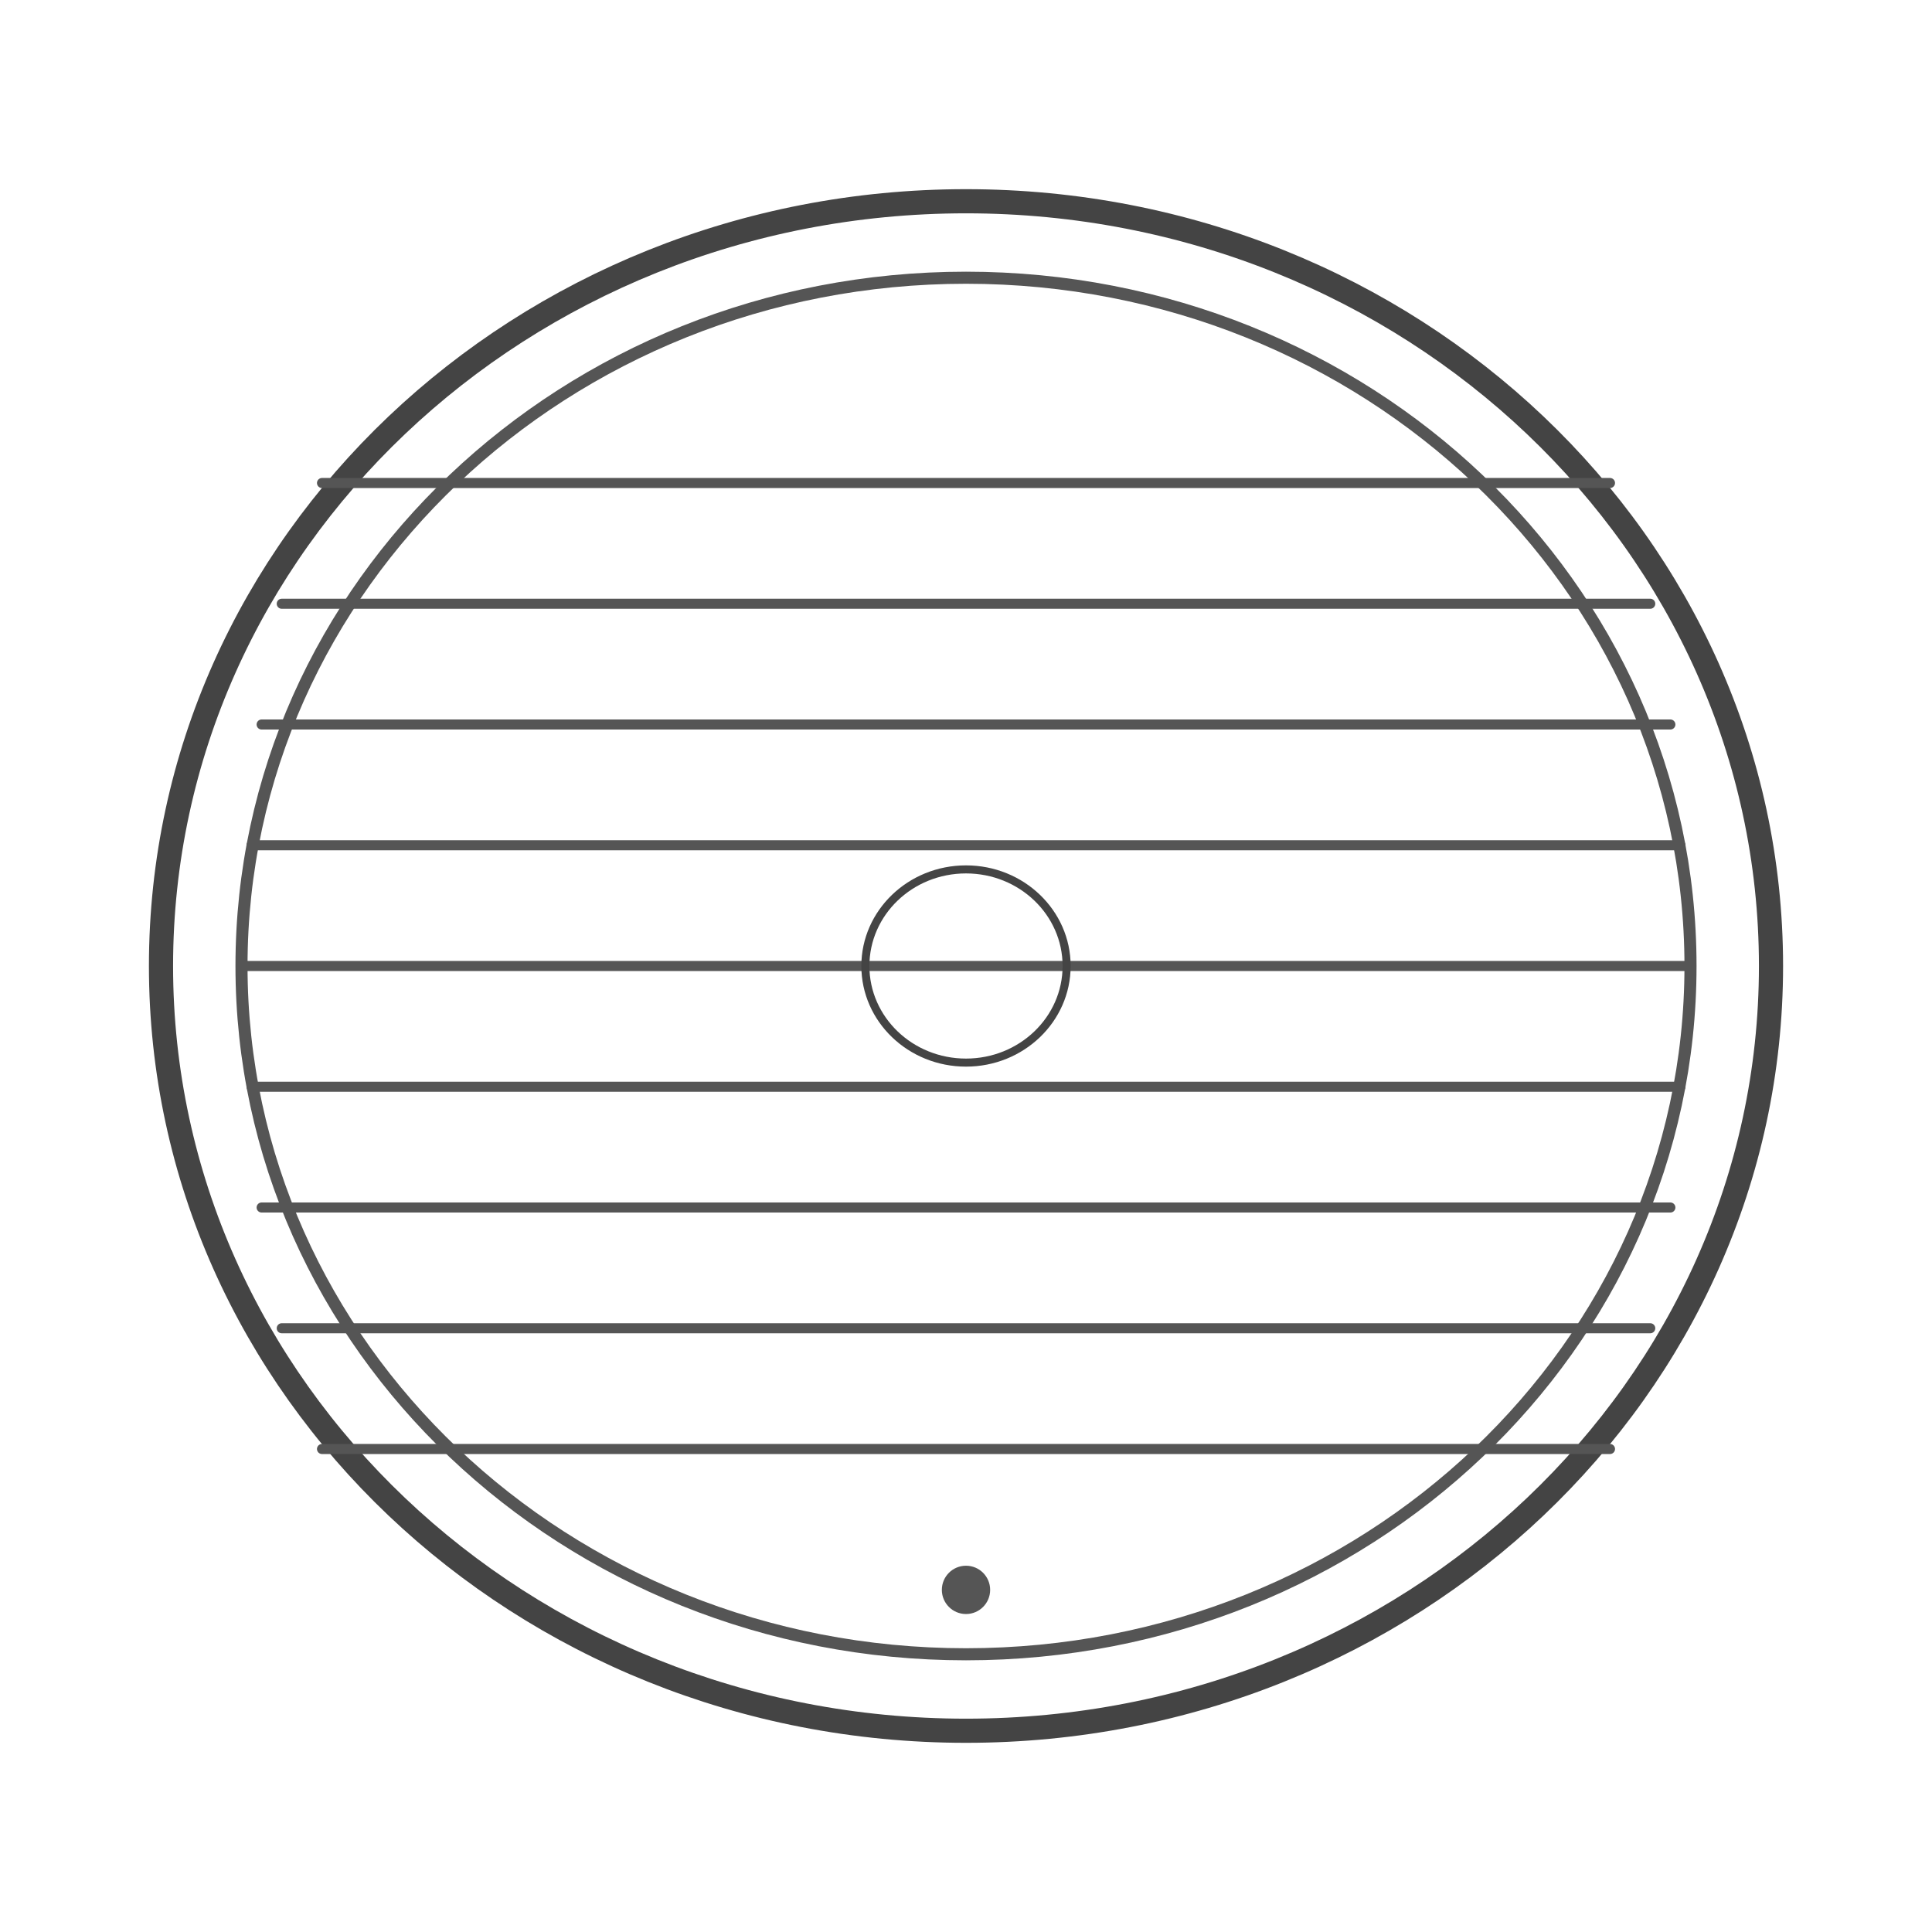
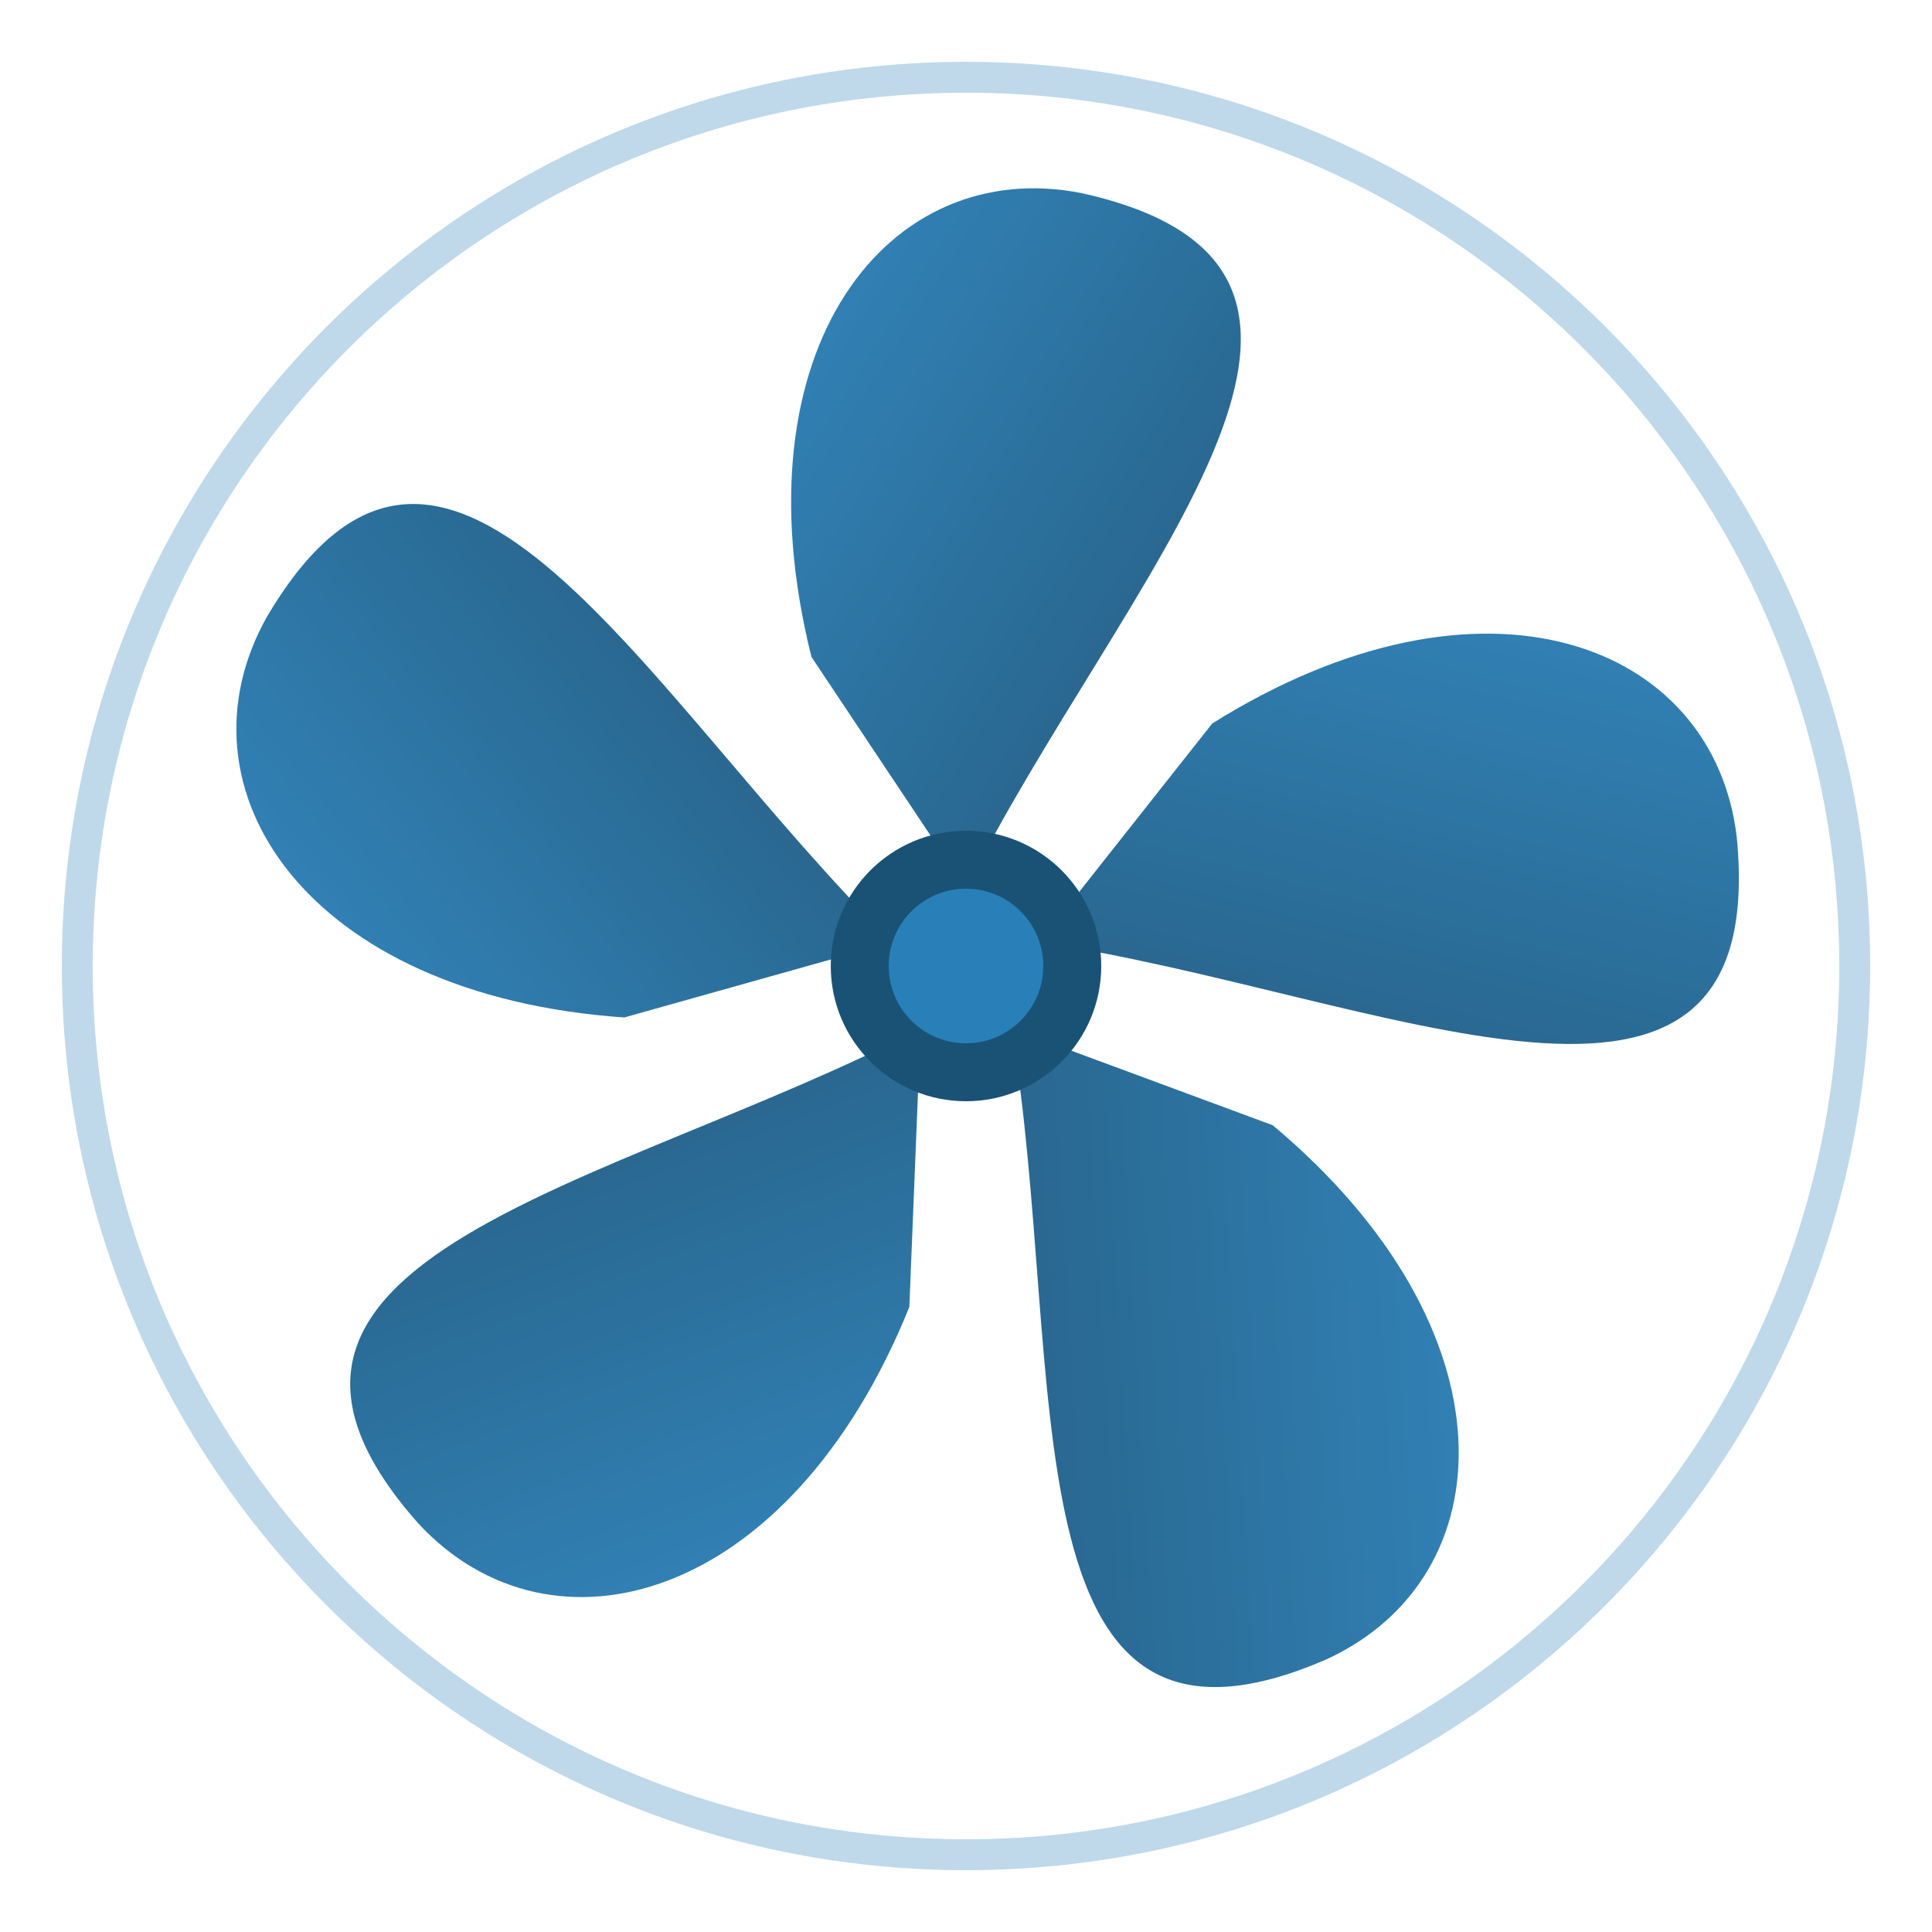
- <svg xmlns="http://www.w3.org/2000/svg" viewBox="0 0 960 960" width="960" height="960">
+ <svg xmlns="http://www.w3.org/2000/svg" viewBox="0 0 500 500" width="500" height="500">
  <defs>
-     <linearGradient id="bodyGrad" x1="0%" y1="0%" x2="100%" y2="100%">
-       <stop offset="0%" stop-color="#555" />
-       <stop offset="100%" stop-color="#333" />
-     </linearGradient>
-     <linearGradient id="grillGrad" x1="0%" y1="0%" x2="0%" y2="100%">
-       <stop offset="0%" stop-color="#666" />
-       <stop offset="100%" stop-color="#444" />
+     <linearGradient id="blade" x1="0%" y1="0%" x2="100%" y2="100%">
+       <stop offset="0%" stop-color="#2980b9" />
+       <stop offset="100%" stop-color="#1a5276" />
    </linearGradient>
  </defs>
-   <g transform="translate(480,480)">
-     <ellipse cx="0" cy="0" rx="400" ry="380" fill="none" stroke="#444" stroke-width="12" />
-     <ellipse cx="0" cy="0" rx="360" ry="342" fill="none" stroke="#555" stroke-width="6" />
-     <line x1="-320" y1="-240" x2="320" y2="-240" stroke="#555" stroke-width="5" stroke-linecap="round" />
-     <line x1="-340" y1="-180" x2="340" y2="-180" stroke="#555" stroke-width="5" stroke-linecap="round" />
-     <line x1="-350" y1="-120" x2="350" y2="-120" stroke="#555" stroke-width="5" stroke-linecap="round" />
-     <line x1="-355" y1="-60" x2="355" y2="-60" stroke="#555" stroke-width="5" stroke-linecap="round" />
-     <line x1="-358" y1="0" x2="358" y2="0" stroke="#555" stroke-width="5" stroke-linecap="round" />
-     <line x1="-355" y1="60" x2="355" y2="60" stroke="#555" stroke-width="5" stroke-linecap="round" />
-     <line x1="-350" y1="120" x2="350" y2="120" stroke="#555" stroke-width="5" stroke-linecap="round" />
-     <line x1="-340" y1="180" x2="340" y2="180" stroke="#555" stroke-width="5" stroke-linecap="round" />
-     <line x1="-320" y1="240" x2="320" y2="240" stroke="#555" stroke-width="5" stroke-linecap="round" />
-     <circle cx="0" cy="310" r="12" fill="#555" />
-     <ellipse cx="0" cy="0" rx="50" ry="48" fill="none" stroke="#444" stroke-width="4" />
+   <g transform="translate(250,250)">
+     <path d="M0,-20 C40,-100 120,-180 30,-200 C-20,-210 -60,-160 -40,-80 Z" fill="url(#blade)" opacity="0.95" />
+     <path d="M0,-20 C40,-100 120,-180 30,-200 C-20,-210 -60,-160 -40,-80 Z" fill="url(#blade)" opacity="0.95" transform="rotate(72)" />
+     <path d="M0,-20 C40,-100 120,-180 30,-200 C-20,-210 -60,-160 -40,-80 Z" fill="url(#blade)" opacity="0.95" transform="rotate(144)" />
+     <path d="M0,-20 C40,-100 120,-180 30,-200 C-20,-210 -60,-160 -40,-80 Z" fill="url(#blade)" opacity="0.95" transform="rotate(216)" />
+     <path d="M0,-20 C40,-100 120,-180 30,-200 C-20,-210 -60,-160 -40,-80 Z" fill="url(#blade)" opacity="0.95" transform="rotate(288)" />
+     <circle cx="0" cy="0" r="35" fill="#1a5276" />
+     <circle cx="0" cy="0" r="20" fill="#2980b9" />
  </g>
+   <circle cx="250" cy="250" r="230" fill="none" stroke="#2980b9" stroke-width="8" opacity="0.3" />
</svg>
